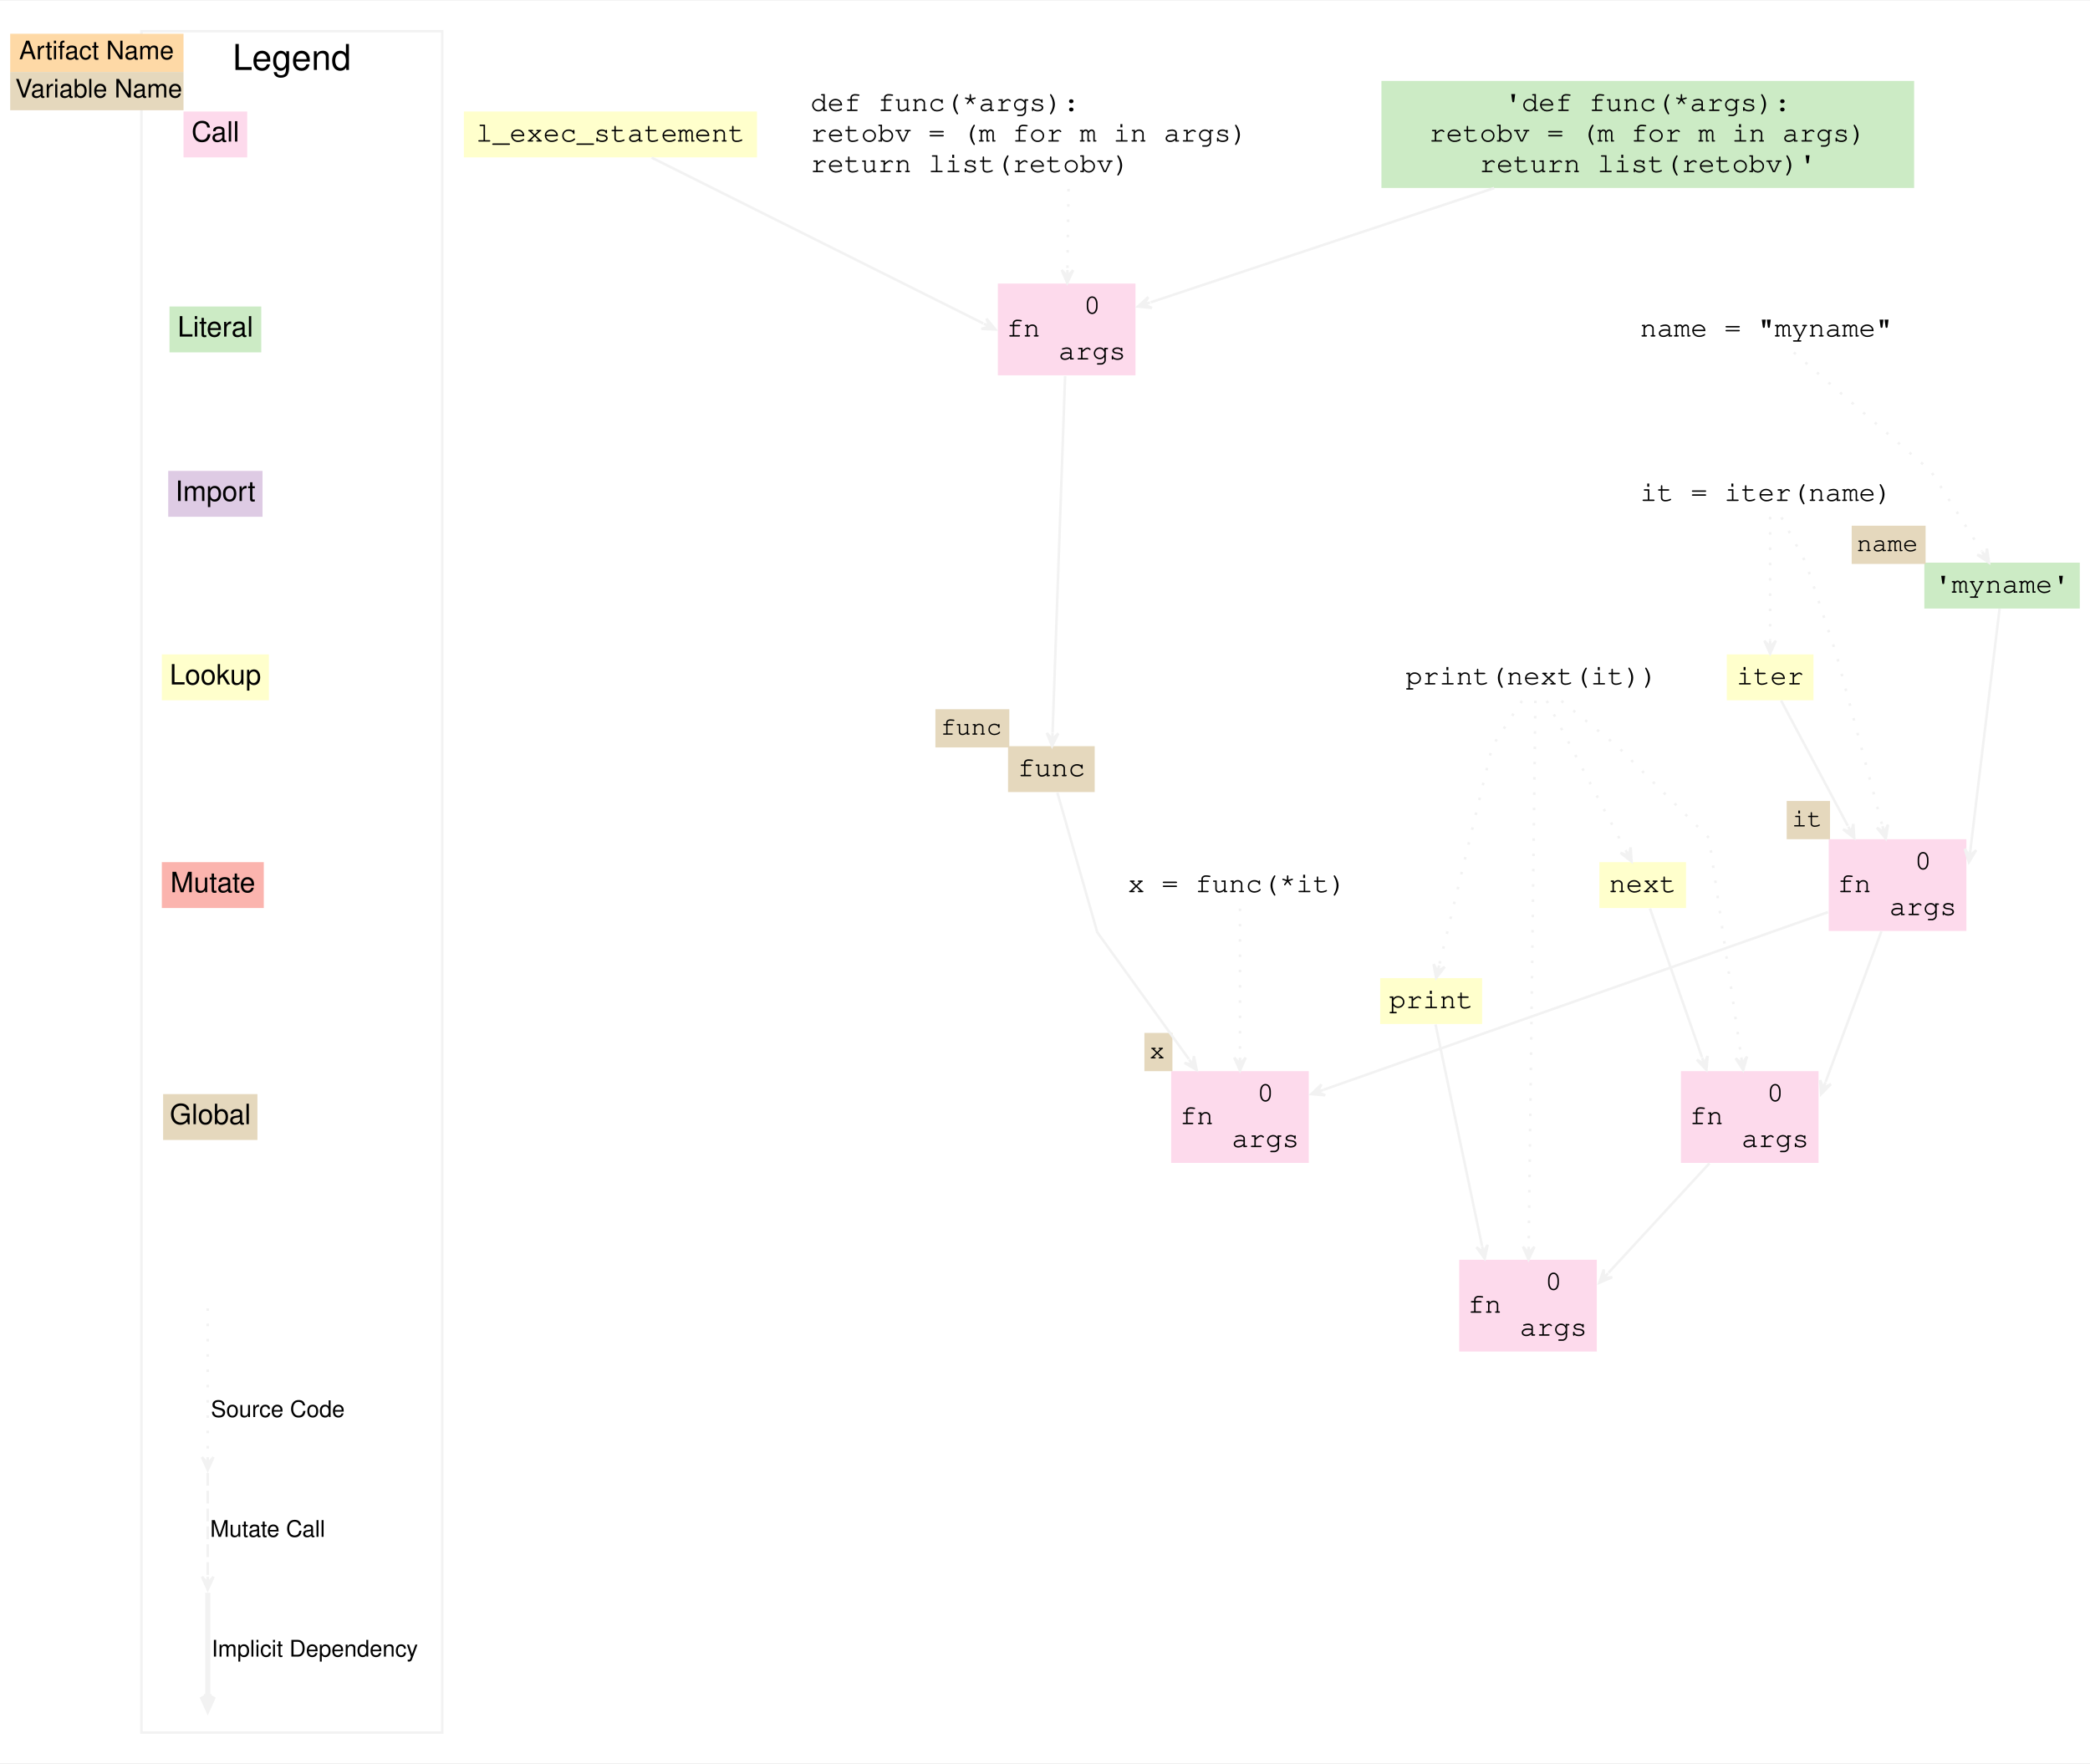
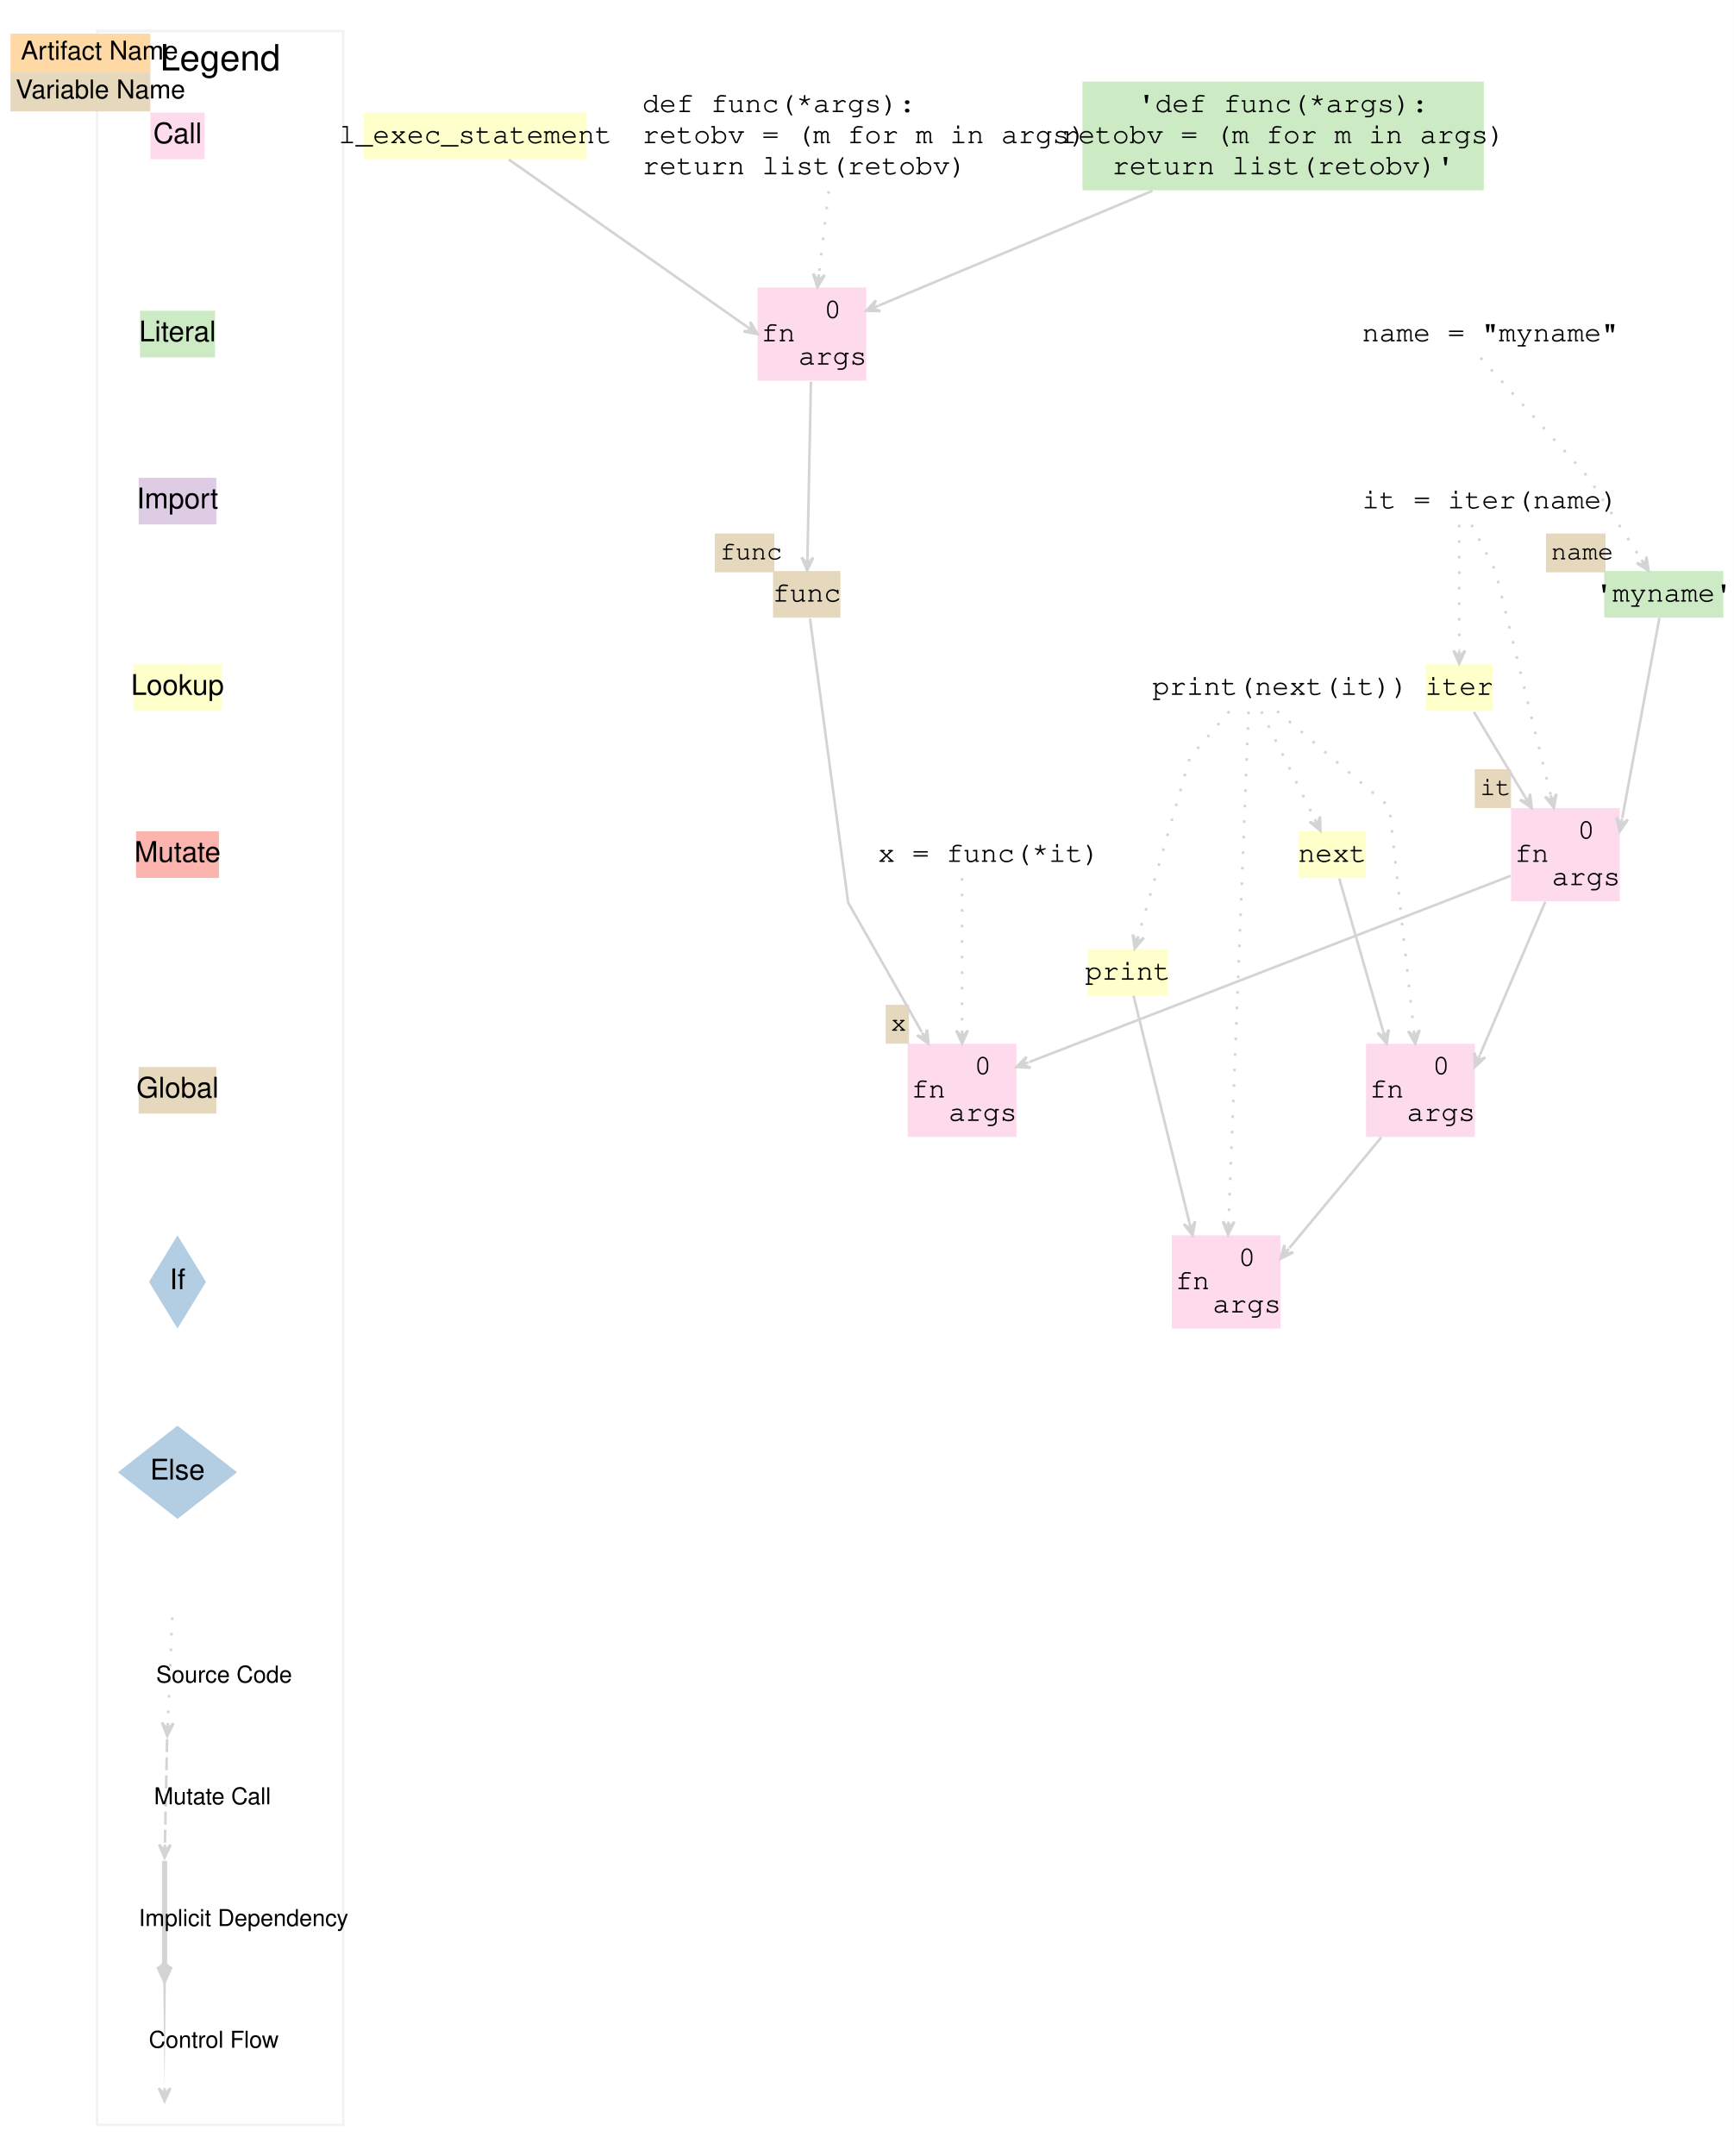
- <svg xmlns="http://www.w3.org/2000/svg" width="820pt" height="692pt" viewBox="0 0 820 691.5">
-   <g class="graph" transform="scale(1) translate(4 687.5)">
-     <polygon points="-4 4 -4 -687.5 816 -687.5 816 4" fill="#fff" stroke="transparent" />
+ <svg xmlns="http://www.w3.org/2000/svg" width="670pt" height="833pt" viewBox="0 0 669.5 832.5">
+   <g class="graph" transform="scale(1) translate(4 828.5)">
+     <polygon points="-4 4 -4 -828.5 665.5 -828.5 665.5 4" fill="#fff" stroke="transparent" />
    <g class="cluster">
-       <polygon points="51.5 -8 51.5 -675.5 169.5 -675.5 169.5 -8" fill="none" stroke="#f2f2f2" />
-       <text x="110.5" y="-660.3" font-family="Helvetica,sans-Serif" font-size="14" text-anchor="middle">Legend</text>
-     </g>
-     <g class="node">
-       <polygon points="68 -626 68 -644 93 -644 93 -626" fill="#fddaec" stroke="#f2f2f2" stroke-width="0" />
-       <text x="80.5" y="-632.2" fill="#000000" font-family="Helvetica,sans-Serif" font-size="11" text-anchor="middle">Call</text>
-       <polygon points="0 -659.5 0 -674.5 68 -674.5 68 -659.5" fill="#fed9a6" stroke="transparent" />
-       <text x="3.5" y="-664.5" fill="#000000" font-family="Helvetica,sans-Serif" font-size="10">Artifact Name</text>
-       <polygon points="0 -644.5 0 -659.5 68 -659.5 68 -644.5" fill="#e5d8bd" stroke="transparent" />
-       <text x="2" y="-649.5" fill="#000000" font-family="Helvetica,sans-Serif" font-size="10">Variable Name</text>
-       <polygon points="98.5 -567.5 62.5 -567.5 62.5 -549.5 98.5 -549.5" fill="#ccebc5" stroke="#f2f2f2" stroke-width="0" />
-       <text x="80.5" y="-555.7" fill="#000000" font-family="Helvetica,sans-Serif" font-size="11" text-anchor="middle">Literal</text>
-       <polygon points="99 -503 62 -503 62 -485 99 -485" fill="#decbe4" stroke="#f2f2f2" stroke-width="0" />
-       <text x="80.5" y="-491.2" fill="#000000" font-family="Helvetica,sans-Serif" font-size="11" text-anchor="middle">Import</text>
-       <polygon points="101.5 -431 59.5 -431 59.5 -413 101.5 -413" fill="#ffc" stroke="#f2f2f2" stroke-width="0" />
-       <text x="80.5" y="-419.2" fill="#000000" font-family="Helvetica,sans-Serif" font-size="11" text-anchor="middle">Lookup</text>
-       <polygon points="59.5 -331.5 59.5 -349.5 99.5 -349.5 99.5 -331.5" fill="#fbb4ae" stroke="#f2f2f2" stroke-width="0" />
-       <text x="79.5" y="-337.7" fill="#000000" font-family="Helvetica,sans-Serif" font-size="11" text-anchor="middle">Mutate</text>
-       <polygon points="97 -258.5 60 -258.5 60 -240.5 97 -240.5" fill="#e5d8bd" stroke="#f2f2f2" stroke-width="0" />
-       <text x="78.5" y="-246.7" fill="#000000" font-family="Helvetica,sans-Serif" font-size="11" text-anchor="middle">Global</text>
+       <polygon points="33.5 -8 33.5 -816.5 128.5 -816.5 128.5 -8" fill="none" stroke="#f2f2f2" />
+       <text x="81" y="-801.3" fill="#000000" font-family="Helvetica,sans-Serif" font-size="14" text-anchor="middle">Legend</text>
+     </g>
+     <g class="node">
+       <polygon points="54 -767 54 -785 75 -785 75 -767" fill="#fddaec" stroke="#f2f2f2" stroke-width="0" />
+       <text x="64.5" y="-773.2" fill="#000000" font-family="Helvetica,sans-Serif" font-size="11" text-anchor="middle">Call</text>
+       <polygon points="0 -800.5 0 -815.5 54 -815.5 54 -800.5" fill="#fed9a6" stroke="transparent" />
+       <text x="4" y="-805.5" fill="#000000" font-family="Helvetica,sans-Serif" font-size="10">Artifact Name</text>
+       <polygon points="0 -785.5 0 -800.5 54 -800.5 54 -785.5" fill="#e5d8bd" stroke="transparent" />
+       <text x="2" y="-790.5" fill="#000000" font-family="Helvetica,sans-Serif" font-size="10">Variable Name</text>
+       <polygon points="79 -708.5 50 -708.5 50 -690.5 79 -690.5" fill="#ccebc5" stroke="#f2f2f2" stroke-width="0" />
+       <text x="64.5" y="-696.7" fill="#000000" font-family="Helvetica,sans-Serif" font-size="11" text-anchor="middle">Literal</text>
+       <polygon points="79.5 -644 49.5 -644 49.5 -626 79.5 -626" fill="#decbe4" stroke="#f2f2f2" stroke-width="0" />
+       <text x="64.5" y="-632.2" fill="#000000" font-family="Helvetica,sans-Serif" font-size="11" text-anchor="middle">Import</text>
+       <polygon points="81.5 -572 47.5 -572 47.5 -554 81.5 -554" fill="#ffc" stroke="#f2f2f2" stroke-width="0" />
+       <text x="64.5" y="-560.2" fill="#000000" font-family="Helvetica,sans-Serif" font-size="11" text-anchor="middle">Lookup</text>
+       <polygon points="48.5 -489.5 48.5 -507.5 80.5 -507.5 80.5 -489.5" fill="#fbb4ae" stroke="#f2f2f2" stroke-width="0" />
+       <text x="64.5" y="-495.7" fill="#000000" font-family="Helvetica,sans-Serif" font-size="11" text-anchor="middle">Mutate</text>
+       <polygon points="79.5 -416.5 49.5 -416.5 49.5 -398.5 79.5 -398.5" fill="#e5d8bd" stroke="#f2f2f2" stroke-width="0" />
+       <text x="64.5" y="-404.7" fill="#000000" font-family="Helvetica,sans-Serif" font-size="11" text-anchor="middle">Global</text>
+       <polygon points="64.5 -351.5 53.5 -333.5 64.5 -315.5 75.5 -333.5" fill="#b3cde3" stroke="#f2f2f2" stroke-width="0" />
+       <text x="64.5" y="-330.7" fill="#000000" font-family="Helvetica,sans-Serif" font-size="11" text-anchor="middle">If</text>
+       <polygon points="64.5 -278 41.5 -260 64.5 -242 87.5 -260" fill="#b3cde3" stroke="#f2f2f2" stroke-width="0" />
+       <text x="64.5" y="-257.2" fill="#000000" font-family="Helvetica,sans-Serif" font-size="11" text-anchor="middle">Else</text>
    </g>
    <g class="edge">
-       <path d="m77.5-174.45v58.33" fill="none" stroke="#f2f2f2" stroke-dasharray="1,5" />
-       <polygon points="77.5 -111.04 79.75 -116.04 77.5 -113.54 77.5 -116.04 77.5 -116.04 77.5 -116.04 77.5 -113.54 75.25 -116.04 77.5 -111.04" fill="#f2f2f2" stroke="#f2f2f2" />
-       <text x="105" y="-131.8" font-family="Helvetica,sans-Serif" font-size="9" text-anchor="middle">Source Code</text>
-       <path d="m77.5-109.87v40.47" fill="none" stroke="#f2f2f2" stroke-dasharray="5,2" />
-       <polygon points="77.5 -64.12 79.75 -69.12 77.5 -66.62 77.5 -69.12 77.5 -69.12 77.5 -69.12 77.5 -66.62 75.25 -69.12 77.5 -64.12" fill="#f2f2f2" stroke="#f2f2f2" />
-       <text x="101" y="-84.8" font-family="Helvetica,sans-Serif" font-size="9" text-anchor="middle">Mutate Call</text>
-       <path d="m77.5-62.87v40.47" fill="none" stroke="#f2f2f2" stroke-width="2" />
-       <polygon points="77.5 -17.12 79.75 -22.12 78 -19.62 78 -22.12 77.5 -22.12 77 -22.12 77 -19.62 75.25 -22.12 77.5 -17.12" fill="#f2f2f2" stroke="#f2f2f2" stroke-width="2" />
-       <text x="119.5" y="-37.8" font-family="Helvetica,sans-Serif" font-size="9" text-anchor="middle">Implicit Dependency</text>
-     </g>
-     <g class="node">
-       <polygon points="293 -644 178 -644 178 -626 293 -626" fill="#ffc" stroke="#f2f2f2" stroke-width="0" />
-       <text x="235.5" y="-632.2" fill="#000000" font-family="Courier,monospace" font-size="11" text-anchor="middle">l_exec_statement</text>
-       <polygon points="387.5 -540.5 387.5 -576.5 441.5 -576.5 441.5 -540.5" fill="#fddaec" stroke="#f2f2f2" stroke-width="0" />
-       <text x="397.5" y="-555.7" fill="#000000" font-family="Courier,monospace" font-size="11" text-anchor="middle">fn</text>
-       <polyline points="407.5 -540.5 407.5 -576.5" fill="none" stroke="#f2f2f2" stroke-width="0" />
-       <text x="424.5" y="-564.7" fill="#000000" font-family="Courier,monospace" font-size="11" text-anchor="middle">0</text>
-       <polyline points="407.5 -558.5 441.5 -558.5" fill="none" stroke="#f2f2f2" stroke-width="0" />
-       <text x="424.5" y="-546.7" fill="#000000" font-family="Courier,monospace" font-size="11" text-anchor="middle">args</text>
-     </g>
-     <g class="edge" stroke="#f2f2f2">
-       <path d="m251.66-625.92c33.78 16.89 110.37 55.19 130.12 65.06" fill="none" />
-       <polygon points="386.5 -558.5 383.03 -562.75 384.26 -559.62 382.03 -560.74 382.03 -560.74 382.03 -560.74 384.26 -559.62 381.02 -558.72 386.5 -558.5" fill="#f2f2f2" />
-     </g>
-     <g class="node">
-       <polygon points="747 -656 538 -656 538 -614 747 -614" fill="#ccebc5" stroke="#f2f2f2" stroke-width="0" />
+       <path d="m62.478-203.97c-0.168 3.942-1.232 28.95-1.726 40.562" fill="none" stroke="#d4d4d4" stroke-dasharray="1,5" />
+       <polygon points="60.531 -158.22 62.991 -163.12 60.637 -160.72 60.743 -163.21 60.743 -163.21 60.743 -163.21 60.637 -160.72 58.495 -163.31 60.531 -158.22" fill="#d4d4d4" stroke="#d4d4d4" />
+       <text x="82.5" y="-178.8" fill="#000000" font-family="Helvetica,sans-Serif" font-size="9" text-anchor="middle">Source Code</text>
+       <path d="m60.489-156.97c-0.084 3.942-0.616 28.95-0.863 40.562" fill="none" stroke="#d4d4d4" stroke-dasharray="5,2" />
+       <polygon points="59.515 -111.22 61.871 -116.17 59.568 -113.72 59.622 -116.22 59.622 -116.22 59.622 -116.22 59.568 -113.72 57.372 -116.27 59.515 -111.22" fill="#d4d4d4" stroke="#d4d4d4" />
+       <text x="78" y="-131.8" fill="#000000" font-family="Helvetica,sans-Serif" font-size="9" text-anchor="middle">Mutate Call</text>
+       <path d="m59.5-109.97v40.562" fill="none" stroke="#d4d4d4" stroke-width="2" />
+       <polygon points="59.5 -64.22 61.75 -69.219 60 -66.719 60 -69.219 59.5 -69.22 59 -69.22 59 -66.72 57.25 -69.22 59.5 -64.22" fill="#d4d4d4" stroke="#d4d4d4" stroke-width="2" />
+       <text x="90" y="-84.8" fill="#000000" font-family="Helvetica,sans-Serif" font-size="9" text-anchor="middle">Implicit Dependency</text>
+       <polygon points="60 -62.972 59.991 -62.227 59.978 -61.192 59.962 -59.893 59.943 -58.355 59.922 -56.604 59.898 -54.667 59.872 -52.569 59.844 -50.336 59.815 -47.993 59.786 -45.567 59.755 -43.084 59.724 -40.569 59.693 -38.048 59.662 -35.547 59.632 -33.092 59.602 -30.709 59.574 -28.424 59.548 -26.261 59.523 -24.248 59.5 -22.41 59.5 -22.41 59.477 -24.248 59.452 -26.261 59.426 -28.424 59.398 -30.709 59.368 -33.092 59.338 -35.547 59.307 -38.048 59.276 -40.569 59.245 -43.084 59.214 -45.567 59.185 -47.993 59.156 -50.336 59.128 -52.569 59.102 -54.667 59.078 -56.604 59.057 -58.355 59.038 -59.893 59.022 -61.192 59.009 -62.227 59 -62.972" fill="#d4d4d4" stroke="transparent" />
+       <polygon points="59.5 -17.22 61.75 -22.219 59.5 -19.72 59.5 -22.22 59.5 -22.22 59.5 -22.22 59.5 -19.72 57.25 -22.22 59.5 -17.22" fill="#d4d4d4" stroke="#d4d4d4" />
+       <text x="78.5" y="-37.8" fill="#000000" font-family="Helvetica,sans-Serif" font-size="9" text-anchor="middle">Control Flow</text>
+     </g>
+     <g class="node">
+       <polygon points="222.5 -785 136.5 -785 136.5 -767 222.5 -767" fill="#ffc" stroke="#f2f2f2" stroke-width="0" />
+       <text x="179.5" y="-773.2" fill="#000000" font-family="Courier,monospace" font-size="11" text-anchor="middle">l_exec_statement</text>
+       <polygon points="288.5 -681.5 288.5 -717.5 330.5 -717.5 330.5 -681.5" fill="#fddaec" stroke="#f2f2f2" stroke-width="0" />
+       <text x="296.5" y="-696.7" fill="#000000" font-family="Courier,monospace" font-size="11" text-anchor="middle">fn</text>
+       <polyline points="304.5 -681.5 304.5 -717.5" fill="none" stroke="#f2f2f2" stroke-width="0" />
+       <text x="317.5" y="-705.7" fill="#000000" font-family="Courier,monospace" font-size="11" text-anchor="middle">0</text>
+       <polyline points="304.5 -699.5 330.5 -699.5" fill="none" stroke="#f2f2f2" stroke-width="0" />
+       <text x="317.5" y="-687.7" fill="#000000" font-family="Courier,monospace" font-size="11" text-anchor="middle">args</text>
+     </g>
+     <g class="edge" stroke="#d4d4d4">
+       <path d="m192.43-766.92c24.587 17.256 76.964 54.016 91.972 64.549" fill="none" />
+       <polygon points="288.5 -699.5 285.7 -704.21 286.45 -700.94 284.41 -702.37 284.41 -702.37 284.41 -702.37 286.45 -700.94 283.11 -700.53 288.5 -699.5" fill="#d4d4d4" />
+     </g>
+     <g class="node">
+       <polygon points="569 -797 414 -797 414 -755 569 -755" fill="#ccebc5" stroke="#f2f2f2" stroke-width="0" />
      <g fill="#000000" font-family="Courier,monospace" font-size="11" text-anchor="middle">
-         <text x="642.5" y="-644.2">'def func(*args):</text>
-         <text x="642.5" y="-632.2">retobv = (m for m in args)</text>
-         <text x="642.5" y="-620.2">return list(retobv)'</text>
+         <text x="491.5" y="-785.2">'def func(*args):</text>
+         <text x="491.5" y="-773.2">retobv = (m for m in args)</text>
+         <text x="491.5" y="-761.2">return list(retobv)'</text>
      </g>
    </g>
-     <g class="edge" stroke="#f2f2f2">
-       <path d="m582.22-613.96c-50.15 16.68-116.21 38.64-134.71 44.8" fill="none" />
-       <polygon points="442.5 -567.5 447.95 -566.94 444.87 -568.29 447.24 -569.08 447.24 -569.08 447.24 -569.08 444.87 -568.29 446.53 -571.21 442.5 -567.5" fill="#f2f2f2" />
-     </g>
-     <g class="node">
-       <polygon points="425.5 -395 391.5 -395 391.5 -377 425.5 -377" fill="#e5d8bd" stroke="#f2f2f2" stroke-width="0" />
-       <text x="408.5" y="-383.2" fill="#000000" font-family="Courier,monospace" font-size="11" text-anchor="middle">func</text>
-       <polygon points="363 -394.5 363 -409.5 392 -409.5 392 -394.5" fill="#e5d8bd" stroke="transparent" />
-       <text x="365" y="-399.5" fill="#000000" font-family="Courier,monospace" font-size="10">func</text>
-       <polygon points="455.5 -231.5 455.5 -267.5 509.5 -267.5 509.5 -231.5" fill="#fddaec" stroke="#f2f2f2" stroke-width="0" />
-       <text x="465.5" y="-246.7" fill="#000000" font-family="Courier,monospace" font-size="11" text-anchor="middle">fn</text>
-       <polyline points="475.5 -231.5 475.5 -267.5" fill="none" stroke="#f2f2f2" stroke-width="0" />
-       <text x="492.5" y="-255.7" fill="#000000" font-family="Courier,monospace" font-size="11" text-anchor="middle">0</text>
-       <polyline points="475.5 -249.5 509.5 -249.5" fill="none" stroke="#f2f2f2" stroke-width="0" />
-       <text x="492.5" y="-237.7" fill="#000000" font-family="Courier,monospace" font-size="11" text-anchor="middle">args</text>
-       <polygon points="445 -267.5 445 -282.5 456 -282.5 456 -267.5" fill="#e5d8bd" stroke="transparent" />
-       <text x="447" y="-272.5" fill="#000000" font-family="Courier,monospace" font-size="10">x</text>
-     </g>
-     <g class="edge" stroke="#f2f2f2">
-       <path d="m410.85-376.76c4.88 17.07 15.65 54.76 15.65 54.76s26.75 37.03 35.94 49.76" fill="none" />
-       <polygon points="465.5 -268 464.4 -273.37 464.04 -270.03 462.57 -272.05 462.57 -272.05 462.57 -272.05 464.04 -270.03 460.75 -270.74 465.5 -268" fill="#f2f2f2" />
-       <path d="m413.89-540.21c-1.2 34.11-3.85 109.42-4.92 139.96" fill="none" />
-       <polygon points="408.78 -395.09 411.21 -400.01 408.87 -397.59 408.96 -400.09 408.96 -400.09 408.96 -400.09 408.87 -397.59 406.71 -400.17 408.78 -395.09" fill="#f2f2f2" />
-     </g>
-     <g class="node">
-       <polygon points="812 -467 751 -467 751 -449 812 -449" fill="#ccebc5" stroke="#f2f2f2" stroke-width="0" />
-       <text x="781.5" y="-455.2" fill="#000000" font-family="Courier,monospace" font-size="11" text-anchor="middle">'myname'</text>
-       <polygon points="722.5 -466.5 722.5 -481.5 751.5 -481.5 751.5 -466.5" fill="#e5d8bd" stroke="transparent" />
-       <text x="724.5" y="-471.5" fill="#000000" font-family="Courier,monospace" font-size="10">name</text>
-       <polygon points="713.5 -322.5 713.5 -358.5 767.5 -358.5 767.5 -322.5" fill="#fddaec" stroke="#f2f2f2" stroke-width="0" />
-       <text x="723.5" y="-337.7" fill="#000000" font-family="Courier,monospace" font-size="11" text-anchor="middle">fn</text>
-       <polyline points="733.5 -322.5 733.5 -358.5" fill="none" stroke="#f2f2f2" stroke-width="0" />
-       <text x="750.5" y="-346.7" fill="#000000" font-family="Courier,monospace" font-size="11" text-anchor="middle">0</text>
-       <polyline points="733.5 -340.5 767.5 -340.5" fill="none" stroke="#f2f2f2" stroke-width="0" />
-       <text x="750.5" y="-328.7" fill="#000000" font-family="Courier,monospace" font-size="11" text-anchor="middle">args</text>
-       <polygon points="697 -358.5 697 -373.5 714 -373.5 714 -358.5" fill="#e5d8bd" stroke="transparent" />
-       <text x="699" y="-363.5" fill="#000000" font-family="Courier,monospace" font-size="10">it</text>
-     </g>
-     <g class="edge" stroke="#f2f2f2">
-       <path d="m780.52-448.92c-2.55 21.09-9.35 77.37-11.42 94.44" fill="none" />
-       <polygon points="768.5 -349.5 771.33 -354.19 768.8 -351.98 769.1 -354.46 769.1 -354.46 769.1 -354.46 768.8 -351.98 766.87 -354.73 768.5 -349.5" fill="#f2f2f2" />
-     </g>
-     <g class="node">
-       <polygon points="707.5 -431 673.5 -431 673.5 -413 707.5 -413" fill="#ffc" stroke="#f2f2f2" stroke-width="0" />
-       <text x="690.5" y="-419.2" fill="#000000" font-family="Courier,monospace" font-size="11" text-anchor="middle">iter</text>
-     </g>
-     <g class="edge" stroke="#f2f2f2">
-       <path d="m694.81-412.89c6.99 13.12 20.57 38.63 26.18 49.17" fill="none" />
-       <polygon points="723.5 -359 723.14 -364.47 722.33 -361.21 721.15 -363.41 721.15 -363.41 721.15 -363.41 722.33 -361.21 719.16 -362.36 723.5 -359" fill="#f2f2f2" />
-     </g>
-     <g class="node">
-       <polygon points="655.5 -231.5 655.5 -267.5 709.5 -267.5 709.5 -231.5" fill="#fddaec" stroke="#f2f2f2" stroke-width="0" />
-       <text x="665.5" y="-246.7" fill="#000000" font-family="Courier,monospace" font-size="11" text-anchor="middle">fn</text>
-       <polyline points="675.5 -231.5 675.5 -267.5" fill="none" stroke="#f2f2f2" stroke-width="0" />
-       <text x="692.5" y="-255.7" fill="#000000" font-family="Courier,monospace" font-size="11" text-anchor="middle">0</text>
-       <polyline points="675.5 -249.5 709.5 -249.5" fill="none" stroke="#f2f2f2" stroke-width="0" />
-       <text x="692.5" y="-237.7" fill="#000000" font-family="Courier,monospace" font-size="11" text-anchor="middle">args</text>
-     </g>
-     <g class="edge" stroke="#f2f2f2">
-       <path d="m734.14-322.32c-6.95 18.76-17.65 47.65-21.86 59" fill="none" />
-       <polygon points="710.5 -258.5 714.35 -262.41 711.37 -260.84 712.24 -263.19 712.24 -263.19 712.24 -263.19 711.37 -260.84 710.13 -263.97 710.5 -258.5" fill="#f2f2f2" />
-       <path d="m713.21-329.89c-54.26 19.11-172.66 60.81-197.91 69.7" fill="none" />
-       <polygon points="510.5 -258.5 515.96 -258.04 512.86 -259.33 515.22 -260.16 515.22 -260.16 515.22 -260.16 512.86 -259.33 514.47 -262.28 510.5 -258.5" fill="#f2f2f2" />
-     </g>
-     <g class="node">
-       <polygon points="657.5 -349.5 623.5 -349.5 623.5 -331.5 657.5 -331.5" fill="#ffc" stroke="#f2f2f2" stroke-width="0" />
-       <text x="640.5" y="-337.7" fill="#000000" font-family="Courier,monospace" font-size="11" text-anchor="middle">next</text>
-     </g>
-     <g class="edge" stroke="#f2f2f2">
-       <path d="m643.37-331.3c5.23 14.97 16.18 46.28 20.41 58.38" fill="none" />
-       <polygon points="665.5 -268 665.97 -273.46 664.67 -270.36 663.85 -272.72 663.85 -272.72 663.85 -272.72 664.67 -270.36 661.73 -271.98 665.5 -268" fill="#f2f2f2" />
-     </g>
-     <g class="node">
-       <polygon points="568.5 -157.5 568.5 -193.5 622.5 -193.5 622.5 -157.5" fill="#fddaec" stroke="#f2f2f2" stroke-width="0" />
-       <text x="578.5" y="-172.7" fill="#000000" font-family="Courier,monospace" font-size="11" text-anchor="middle">fn</text>
-       <polyline points="588.5 -157.5 588.5 -193.5" fill="none" stroke="#f2f2f2" stroke-width="0" />
-       <text x="605.5" y="-181.7" fill="#000000" font-family="Courier,monospace" font-size="11" text-anchor="middle">0</text>
-       <polyline points="588.5 -175.5 622.5 -175.5" fill="none" stroke="#f2f2f2" stroke-width="0" />
-       <text x="605.5" y="-163.7" fill="#000000" font-family="Courier,monospace" font-size="11" text-anchor="middle">args</text>
-     </g>
-     <g class="edge" stroke="#f2f2f2">
-       <path d="m666.69-231.35c-13.52 14.66-31.96 34.67-39.63 42.98" fill="none" />
-       <polygon points="623.5 -184.5 628.54 -186.65 625.19 -186.34 626.89 -188.18 626.89 -188.18 626.89 -188.18 625.19 -186.34 625.23 -189.7 623.5 -184.5" fill="#f2f2f2" />
-     </g>
-     <g class="node">
-       <polygon points="577.5 -304 537.5 -304 537.5 -286 577.5 -286" fill="#ffc" stroke="#f2f2f2" stroke-width="0" />
-       <text x="557.5" y="-292.2" fill="#000000" font-family="Courier,monospace" font-size="11" text-anchor="middle">print</text>
-     </g>
-     <g class="edge" stroke="#f2f2f2">
-       <path d="m559.22-285.82c4.19 19.97 14.85 70.71 18.23 86.83" fill="none" />
-       <polygon points="578.5 -194 579.67 -199.36 577.99 -196.45 577.47 -198.89 577.47 -198.89 577.47 -198.89 577.99 -196.45 575.27 -198.43 578.5 -194" fill="#f2f2f2" />
-     </g>
-     <g class="node">
-       <polygon points="520 -656 311 -656 311 -614 520 -614" fill="none" stroke="#000" stroke-width="0" />
-       <g fill="#000000" font-family="Courier,monospace" font-size="11">
-         <text x="314" y="-644.2">def func(*args):</text>
-         <text x="314" y="-632.2">retobv = (m for m in args)</text>
-         <text x="314" y="-620.2">return list(retobv)</text>
-       </g>
-     </g>
-     <g class="edge" stroke="#f2f2f2">
-       <path d="m415.23-613.64c-0.14 9.83-0.29 21.65-0.43 31.74" fill="none" stroke-dasharray="1,5" />
-       <polygon points="414.73 -576.8 417.05 -581.77 414.77 -579.3 414.8 -581.8 414.8 -581.8 414.8 -581.8 414.77 -579.3 412.55 -581.83 414.73 -576.8" fill="#f2f2f2" />
-     </g>
-     <g class="node">
-       <polygon points="744.5 -567.5 636.5 -567.5 636.5 -549.5 744.5 -549.5" fill="none" stroke="#000" stroke-width="0" />
-       <text x="639.5" y="-555.7" fill="#000000" font-family="Courier,monospace" font-size="11">name = "myname"</text>
-     </g>
-     <g class="edge" stroke="#f2f2f2">
-       <path d="m699.8-549.46c17.52 15.16 53.7 46.46 53.7 46.46s11.72 18.42 20 31.43" fill="none" stroke-dasharray="1,5" />
-       <polygon points="776.36 -467.07 775.58 -472.5 775.02 -469.18 773.68 -471.29 773.68 -471.29 773.68 -471.29 775.02 -469.18 771.78 -470.08 776.36 -467.07" fill="#f2f2f2" />
-     </g>
-     <g class="node">
-       <polygon points="744.5 -503 636.5 -503 636.5 -485 744.5 -485" fill="none" stroke="#000" stroke-width="0" />
-       <text x="639.5" y="-491.2" fill="#000000" font-family="Courier,monospace" font-size="11">it = iter(name)</text>
-     </g>
-     <g class="edge" stroke="#f2f2f2">
-       <path d="m690.5-484.97v48.33" fill="none" stroke-dasharray="1,5" />
-       <polygon points="690.5 -431.37 692.75 -436.37 690.5 -433.87 690.5 -436.37 690.5 -436.37 690.5 -436.37 690.5 -433.87 688.25 -436.37 690.5 -431.37" fill="#f2f2f2" />
-       <path d="m694.93-484.77c4.1 7.61 9.57 17.77 9.57 17.77l12 36s10.9 40.64 18.01 67.15" fill="none" stroke-dasharray="1,5" />
-       <polygon points="735.87 -358.76 736.75 -364.17 735.23 -361.17 734.58 -363.59 734.58 -363.59 734.58 -363.59 735.23 -361.17 732.4 -363 735.87 -358.76" fill="#f2f2f2" />
-     </g>
-     <g class="node">
-       <polygon points="652.5 -431 544.5 -431 544.5 -413 652.5 -413" fill="none" stroke="#000" stroke-width="0" />
-       <text x="547.5" y="-419.2" fill="#000000" font-family="Courier,monospace" font-size="11">print(next(it))</text>
-     </g>
-     <g class="edge" stroke="#f2f2f2">
-       <path d="m602.84-412.79c7.29 13.8 22.07 41.78 30.79 58.28" fill="none" stroke-dasharray="1,5" />
-       <polygon points="636.12 -349.78 635.78 -355.25 634.96 -351.99 633.79 -354.2 633.79 -354.2 633.79 -354.2 634.96 -351.99 631.8 -353.15 636.12 -349.78" fill="#f2f2f2" />
-       <path d="m608.62-412.77c9.38 7.61 21.88 17.77 21.88 17.77l36 36s7.96 53.97 12.65 85.78" fill="none" stroke-dasharray="1,5" />
-       <polygon points="679.93 -267.93 681.43 -273.21 679.56 -270.41 679.2 -272.88 679.2 -272.88 679.2 -272.88 679.56 -270.41 676.97 -272.55 679.93 -267.93" fill="#f2f2f2" />
-       <path d="m593.12-412.77c-4.98 7.61-11.62 17.77-11.62 17.77s-14.33 59.11-20.84 85.98" fill="none" stroke-dasharray="1,5" />
-       <polygon points="559.46 -304.1 562.83 -308.43 560.05 -306.53 560.64 -308.96 560.64 -308.96 560.64 -308.96 560.05 -306.53 558.46 -309.49 559.46 -304.1" fill="#f2f2f2" />
-       <path d="m598.4-412.87c-0.41 33.57-1.99 161.98-2.63 214.15" fill="none" stroke-dasharray="1,5" />
-       <polygon points="595.71 -193.63 598.02 -198.6 595.74 -196.13 595.77 -198.63 595.77 -198.63 595.77 -198.63 595.74 -196.13 593.52 -198.65 595.71 -193.63" fill="#f2f2f2" />
-     </g>
-     <g class="node">
-       <polygon points="529.5 -349.5 435.5 -349.5 435.5 -331.5 529.5 -331.5" fill="none" stroke="#000" stroke-width="0" />
-       <text x="438.5" y="-337.7" fill="#000000" font-family="Courier,monospace" font-size="11">x = func(*it)</text>
-     </g>
-     <g class="edge" stroke="#f2f2f2">
-       <path d="m482.5-331.29v58.34" fill="none" stroke-dasharray="1,5" />
-       <polygon points="482.5 -267.79 484.75 -272.79 482.5 -270.29 482.5 -272.79 482.5 -272.79 482.5 -272.79 482.5 -270.29 480.25 -272.79 482.5 -267.79" fill="#f2f2f2" />
+     <g class="edge" stroke="#d4d4d4">
+       <path d="m441-754.83c-39.47 16.548-90.168 37.803-105.74 44.332" fill="none" />
+       <polygon points="330.5 -708.5 335.98 -708.36 332.81 -709.47 335.11 -710.43 335.11 -710.43 335.11 -710.43 332.81 -709.47 334.24 -712.51 330.5 -708.5" fill="#d4d4d4" />
+     </g>
+     <g class="node">
+       <polygon points="320.5 -608 294.5 -608 294.5 -590 320.5 -590" fill="#e5d8bd" stroke="#f2f2f2" stroke-width="0" />
+       <text x="307.5" y="-596.2" fill="#000000" font-family="Courier,monospace" font-size="11" text-anchor="middle">func</text>
+       <polygon points="272 -607.5 272 -622.5 295 -622.5 295 -607.5" fill="#e5d8bd" stroke="transparent" />
+       <text x="274" y="-612.5" fill="#000000" font-family="Courier,monospace" font-size="10">func</text>
+       <polygon points="346.5 -389.5 346.5 -425.5 388.5 -425.5 388.5 -389.5" fill="#fddaec" stroke="#f2f2f2" stroke-width="0" />
+       <text x="354.5" y="-404.7" fill="#000000" font-family="Courier,monospace" font-size="11" text-anchor="middle">fn</text>
+       <polyline points="362.5 -389.5 362.5 -425.5" fill="none" stroke="#f2f2f2" stroke-width="0" />
+       <text x="375.5" y="-413.7" fill="#000000" font-family="Courier,monospace" font-size="11" text-anchor="middle">0</text>
+       <polyline points="362.5 -407.5 388.5 -407.5" fill="none" stroke="#f2f2f2" stroke-width="0" />
+       <text x="375.5" y="-395.7" fill="#000000" font-family="Courier,monospace" font-size="11" text-anchor="middle">args</text>
+       <polygon points="338 -425.5 338 -440.5 347 -440.5 347 -425.5" fill="#e5d8bd" stroke="transparent" />
+       <text x="340" y="-430.5" fill="#000000" font-family="Courier,monospace" font-size="10">x</text>
+     </g>
+     <g class="edge" stroke="#d4d4d4">
+       <path d="m308.76-589.66c3.772 28.053 14.744 109.66 14.744 109.66s20.86 36.674 28.357 49.853" fill="none" />
+       <polygon points="354.5 -425.5 353.98 -430.96 353.26 -427.67 352.03 -429.85 352.03 -429.85 352.03 -429.85 353.26 -427.67 350.07 -428.73 354.5 -425.5" fill="#d4d4d4" />
+       <path d="m309.13-681.07c-0.388 19.515-0.993 49.905-1.347 67.712" fill="none" />
+       <polygon points="307.68 -608.26 310.03 -613.21 307.73 -610.76 307.78 -613.26 307.78 -613.26 307.78 -613.26 307.73 -610.76 305.53 -613.3 307.68 -608.26" fill="#d4d4d4" />
+     </g>
+     <g class="node">
+       <polygon points="661.5 -608 615.5 -608 615.5 -590 661.5 -590" fill="#ccebc5" stroke="#f2f2f2" stroke-width="0" />
+       <text x="638.5" y="-596.2" fill="#000000" font-family="Courier,monospace" font-size="11" text-anchor="middle">'myname'</text>
+       <polygon points="593 -607.5 593 -622.5 616 -622.5 616 -607.5" fill="#e5d8bd" stroke="transparent" />
+       <text x="595" y="-612.5" fill="#000000" font-family="Courier,monospace" font-size="10">name</text>
+       <polygon points="579.5 -480.5 579.5 -516.5 621.5 -516.5 621.5 -480.5" fill="#fddaec" stroke="#f2f2f2" stroke-width="0" />
+       <text x="587.5" y="-495.7" fill="#000000" font-family="Courier,monospace" font-size="11" text-anchor="middle">fn</text>
+       <polyline points="595.5 -480.5 595.5 -516.5" fill="none" stroke="#f2f2f2" stroke-width="0" />
+       <text x="608.5" y="-504.7" fill="#000000" font-family="Courier,monospace" font-size="11" text-anchor="middle">0</text>
+       <polyline points="595.5 -498.5 621.5 -498.5" fill="none" stroke="#f2f2f2" stroke-width="0" />
+       <text x="608.5" y="-486.7" fill="#000000" font-family="Courier,monospace" font-size="11" text-anchor="middle">args</text>
+       <polygon points="565.5 -516.5 565.5 -531.5 579.5 -531.5 579.5 -516.5" fill="#e5d8bd" stroke="transparent" />
+       <text x="567.5" y="-521.5" fill="#000000" font-family="Courier,monospace" font-size="10">it</text>
+     </g>
+     <g class="edge" stroke="#d4d4d4">
+       <path d="m636.81-589.89c-3.527 18.985-11.568 62.266-14.344 77.206" fill="none" />
+       <polygon points="621.5 -507.5 624.63 -512 621.96 -509.96 622.41 -512.42 622.41 -512.42 622.41 -512.42 621.96 -509.96 620.2 -512.83 621.5 -507.5" fill="#d4d4d4" />
+     </g>
+     <g class="node">
+       <polygon points="572.5 -572 546.5 -572 546.5 -554 572.5 -554" fill="#ffc" stroke="#f2f2f2" stroke-width="0" />
+       <text x="559.5" y="-560.2" fill="#000000" font-family="Courier,monospace" font-size="11" text-anchor="middle">iter</text>
+     </g>
+     <g class="edge" stroke="#d4d4d4">
+       <path d="m565.17-553.59c6.008 9.978 15.237 25.304 19.715 32.742" fill="none" />
+       <polygon points="587.5 -516.5 586.85 -521.94 586.21 -518.64 584.92 -520.78 584.92 -520.78 584.92 -520.78 586.21 -518.64 582.99 -519.62 587.5 -516.5" fill="#d4d4d4" />
+     </g>
+     <g class="node">
+       <polygon points="523.5 -389.5 523.5 -425.5 565.5 -425.5 565.5 -389.5" fill="#fddaec" stroke="#f2f2f2" stroke-width="0" />
+       <text x="531.5" y="-404.7" fill="#000000" font-family="Courier,monospace" font-size="11" text-anchor="middle">fn</text>
+       <polyline points="539.5 -389.5 539.5 -425.5" fill="none" stroke="#f2f2f2" stroke-width="0" />
+       <text x="552.5" y="-413.7" fill="#000000" font-family="Courier,monospace" font-size="11" text-anchor="middle">0</text>
+       <polyline points="539.5 -407.5 565.5 -407.5" fill="none" stroke="#f2f2f2" stroke-width="0" />
+       <text x="552.5" y="-395.7" fill="#000000" font-family="Courier,monospace" font-size="11" text-anchor="middle">args</text>
+     </g>
+     <g class="edge" stroke="#d4d4d4">
+       <path d="m592.73-480.3c-8.136 19.062-20.388 47.766-25.195 59.027" fill="none" />
+       <polygon points="565.5 -416.5 569.53 -420.22 566.48 -418.8 567.46 -421.1 567.46 -421.1 567.46 -421.1 566.48 -418.8 565.39 -421.98 565.5 -416.5" fill="#d4d4d4" />
+       <path d="m579.4-490.34c-47.548 18.391-160.87 62.223-185.93 71.918" fill="none" />
+       <polygon points="388.5 -416.5 393.98 -416.21 390.83 -417.4 393.16 -418.3 393.16 -418.3 393.16 -418.3 390.83 -417.4 392.35 -420.4 388.5 -416.5" fill="#d4d4d4" />
+     </g>
+     <g class="node">
+       <polygon points="523.5 -507.5 497.5 -507.5 497.5 -489.5 523.5 -489.5" fill="#ffc" stroke="#f2f2f2" stroke-width="0" />
+       <text x="510.5" y="-495.7" fill="#000000" font-family="Courier,monospace" font-size="11" text-anchor="middle">next</text>
+     </g>
+     <g class="edge" stroke="#d4d4d4">
+       <path d="m513.16-489.25c4.503 15.653 13.476 46.844 16.935 58.869" fill="none" />
+       <polygon points="531.5 -425.5 532.28 -430.93 530.81 -427.9 530.12 -430.31 530.12 -430.31 530.12 -430.31 530.81 -427.9 527.96 -429.68 531.5 -425.5" fill="#d4d4d4" />
+     </g>
+     <g class="node">
+       <polygon points="448.5 -315.5 448.5 -351.5 490.5 -351.5 490.5 -315.5" fill="#fddaec" stroke="#f2f2f2" stroke-width="0" />
+       <text x="456.5" y="-330.7" fill="#000000" font-family="Courier,monospace" font-size="11" text-anchor="middle">fn</text>
+       <polyline points="464.5 -315.5 464.5 -351.5" fill="none" stroke="#f2f2f2" stroke-width="0" />
+       <text x="477.5" y="-339.7" fill="#000000" font-family="Courier,monospace" font-size="11" text-anchor="middle">0</text>
+       <polyline points="464.5 -333.5 490.5 -333.5" fill="none" stroke="#f2f2f2" stroke-width="0" />
+       <text x="477.5" y="-321.7" fill="#000000" font-family="Courier,monospace" font-size="11" text-anchor="middle">args</text>
+     </g>
+     <g class="edge" stroke="#d4d4d4">
+       <path d="m529.46-389.39c-12.233 14.725-28.571 34.391-35.557 42.8" fill="none" />
+       <polygon points="490.5 -342.5 495.43 -344.91 492.1 -344.42 493.7 -346.35 493.7 -346.35 493.7 -346.35 492.1 -344.42 491.96 -347.78 490.5 -342.5" fill="#d4d4d4" />
+     </g>
+     <g class="node">
+       <polygon points="447 -462 416 -462 416 -444 447 -444" fill="#ffc" stroke="#f2f2f2" stroke-width="0" />
+       <text x="431.5" y="-450.2" fill="#000000" font-family="Courier,monospace" font-size="11" text-anchor="middle">print</text>
+     </g>
+     <g class="edge" stroke="#d4d4d4">
+       <path d="m433.72-443.99c5.115 20.766 17.598 71.447 21.556 87.518" fill="none" />
+       <polygon points="456.5 -351.5 457.49 -356.89 455.9 -353.93 455.3 -356.35 455.3 -356.35 455.3 -356.35 455.9 -353.93 453.12 -355.82 456.5 -351.5" fill="#d4d4d4" />
+     </g>
+     <g class="node" fill="#000000" font-family="Courier,monospace" font-size="11">
+       <text x="244" y="-785.2">def func(*args):</text>
+       <text x="244" y="-773.2">retobv = (m for m in args)</text>
+       <text x="244" y="-761.2">return list(retobv)</text>
+     </g>
+     <g class="edge" stroke="#d4d4d4">
+       <path d="m315.99-754.69c-1.169 9.939-2.564 21.79-3.76 31.959" fill="none" stroke-dasharray="1,5" />
+       <polygon points="311.63 -717.59 314.45 -722.29 311.92 -720.07 312.21 -722.55 312.21 -722.55 312.21 -722.55 311.92 -720.07 309.98 -722.82 311.63 -717.59" fill="#d4d4d4" />
+     </g>
+     <g class="node">
+       <text x="522" y="-696.7" fill="#000000" font-family="Courier,monospace" font-size="11">name = "myname"</text>
+     </g>
+     <g class="edge" stroke="#d4d4d4">
+       <path d="m567.76-690.34c14.201 15.764 41.744 46.335 41.744 46.335s11.831 18.359 20.38 31.624" fill="none" stroke-dasharray="1,5" />
+       <polygon points="632.63 -608.11 631.81 -613.53 631.28 -610.21 629.92 -612.31 629.92 -612.31 629.92 -612.31 631.28 -610.21 628.03 -611.09 632.63 -608.11" fill="#d4d4d4" />
+     </g>
+     <g class="node">
+       <text x="522" y="-632.2" fill="#000000" font-family="Courier,monospace" font-size="11">it = iter(name)</text>
+     </g>
+     <g class="edge" stroke="#d4d4d4">
+       <path d="m559.5-625.88v48.275" fill="none" stroke-dasharray="1,5" />
+       <polygon points="559.5 -572.27 561.75 -577.27 559.5 -574.77 559.5 -577.27 559.5 -577.27 559.5 -577.27 559.5 -574.77 557.25 -577.27 559.5 -572.27" fill="#d4d4d4" />
+       <path d="m564.24-625.86c4.061 7.833 9.26 17.859 9.26 17.859s13.401 54.347 21.32 86.466" fill="none" stroke-dasharray="1,5" />
+       <polygon points="596.04 -516.58 597.03 -521.98 595.44 -519.01 594.84 -521.44 594.84 -521.44 594.84 -521.44 595.44 -519.01 592.66 -520.9 596.04 -516.58" fill="#d4d4d4" />
+     </g>
+     <g class="node">
+       <text x="441" y="-560.2" fill="#000000" font-family="Courier,monospace" font-size="11">print(next(it))</text>
+     </g>
+     <g class="edge" stroke="#d4d4d4">
+       <path d="m483.08-553.76c5.37 10.824 14.321 28.865 20.527 41.375" fill="none" stroke-dasharray="1,5" />
+       <polygon points="505.92 -507.72 505.72 -513.2 504.81 -509.96 503.7 -512.2 503.7 -512.2 503.7 -512.2 504.81 -509.96 501.69 -511.2 505.92 -507.72" fill="#d4d4d4" />
+       <path d="m489.17-553.91c15.737 13.406 43.331 36.912 43.331 36.912s5.907 53.9 9.432 86.068" fill="none" stroke-dasharray="1,5" />
+       <polygon points="542.52 -425.58 544.21 -430.8 542.25 -428.07 541.97 -430.55 541.97 -430.55 541.97 -430.55 542.25 -428.07 539.74 -430.31 542.52 -425.58" fill="#d4d4d4" />
+       <path d="m470.71-553.86c-6.672 7.833-15.213 17.859-15.213 17.859s-13.044 45.109-19.899 68.817" fill="none" stroke-dasharray="1,5" />
+       <polygon points="434.16 -462.2 437.71 -466.38 434.85 -464.6 435.55 -467 435.55 -467 435.55 -467 434.85 -464.6 433.39 -467.63 434.16 -462.2" fill="#d4d4d4" />
+       <path d="m478.14-553.72c-1.304 33.254-5.769 147.1-7.716 196.75" fill="none" stroke-dasharray="1,5" />
+       <polygon points="470.22 -351.8 472.66 -356.71 470.32 -354.3 470.41 -356.8 470.41 -356.8 470.41 -356.8 470.32 -354.3 468.17 -356.89 470.22 -351.8" fill="#d4d4d4" />
+     </g>
+     <g class="node">
+       <text x="335" y="-495.7" fill="#000000" font-family="Courier,monospace" font-size="11">x = func(*it)</text>
+     </g>
+     <g class="edge" stroke="#d4d4d4">
+       <path d="m367.5-489.44v58.679" fill="none" stroke-dasharray="1,5" />
+       <polygon points="367.5 -425.58 369.75 -430.58 367.5 -428.08 367.5 -430.58 367.5 -430.58 367.5 -430.58 367.5 -428.08 365.25 -430.58 367.5 -425.58" fill="#d4d4d4" />
    </g>
  </g>
</svg>
